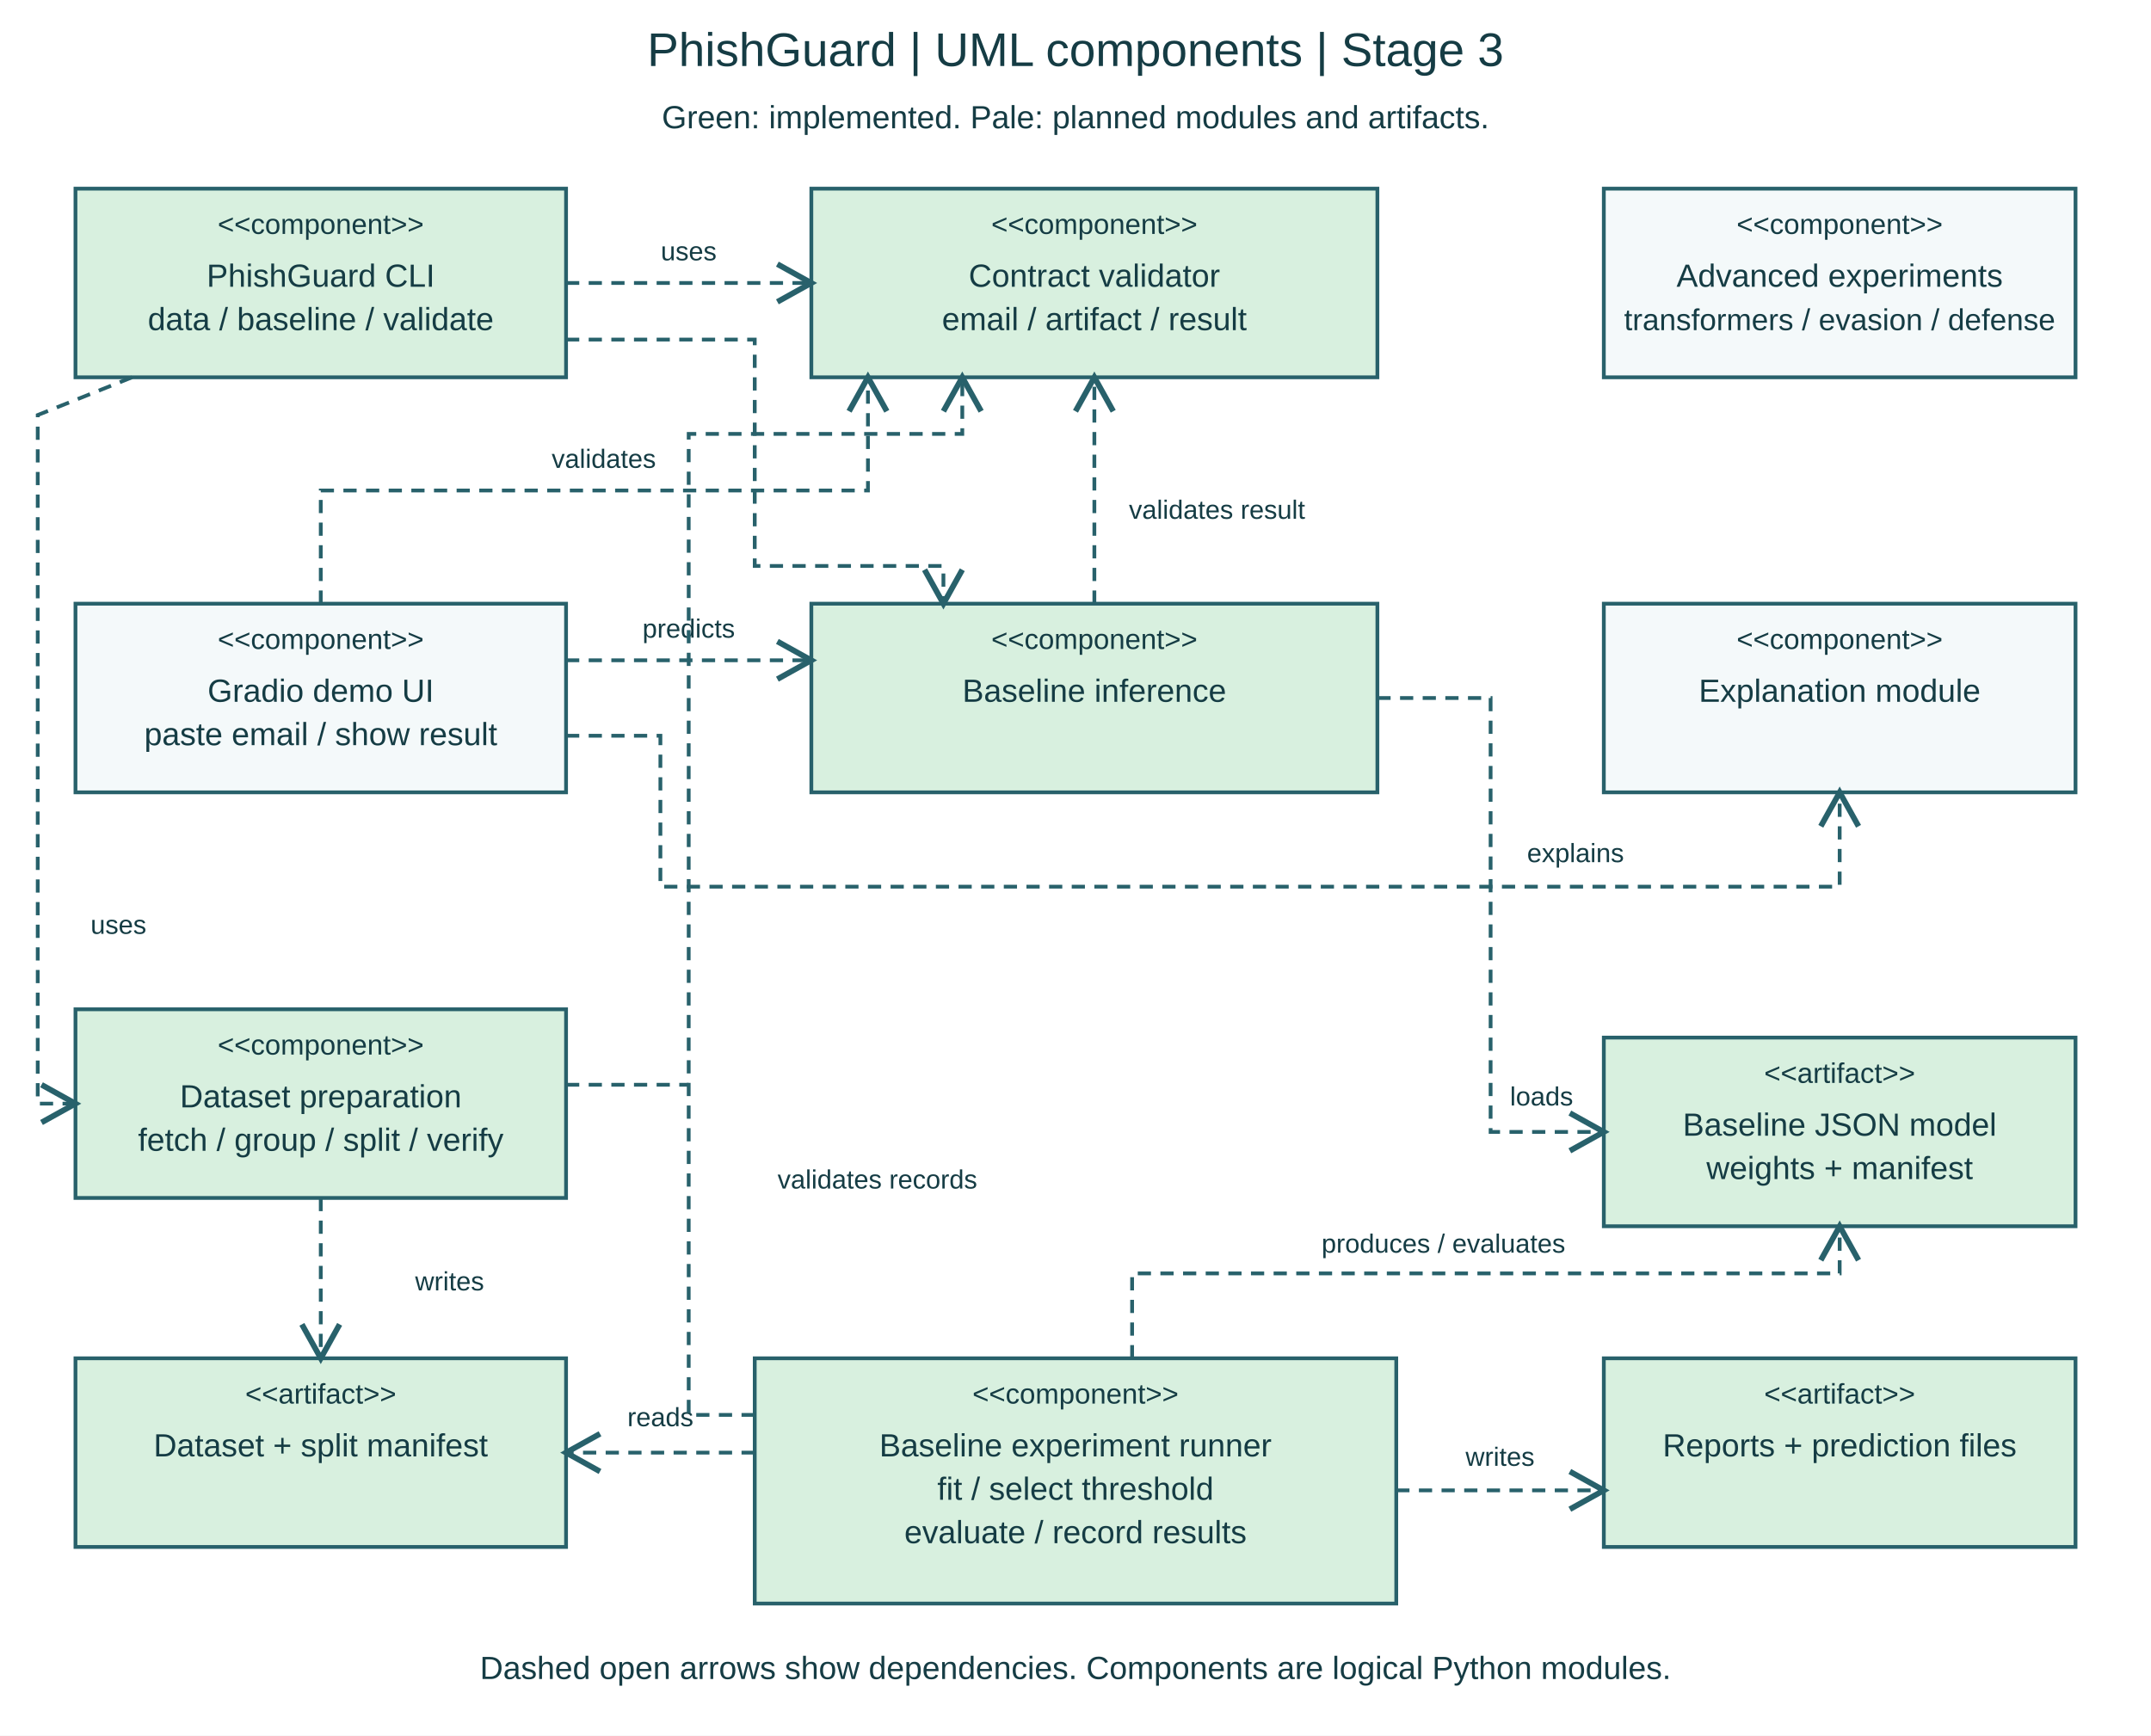
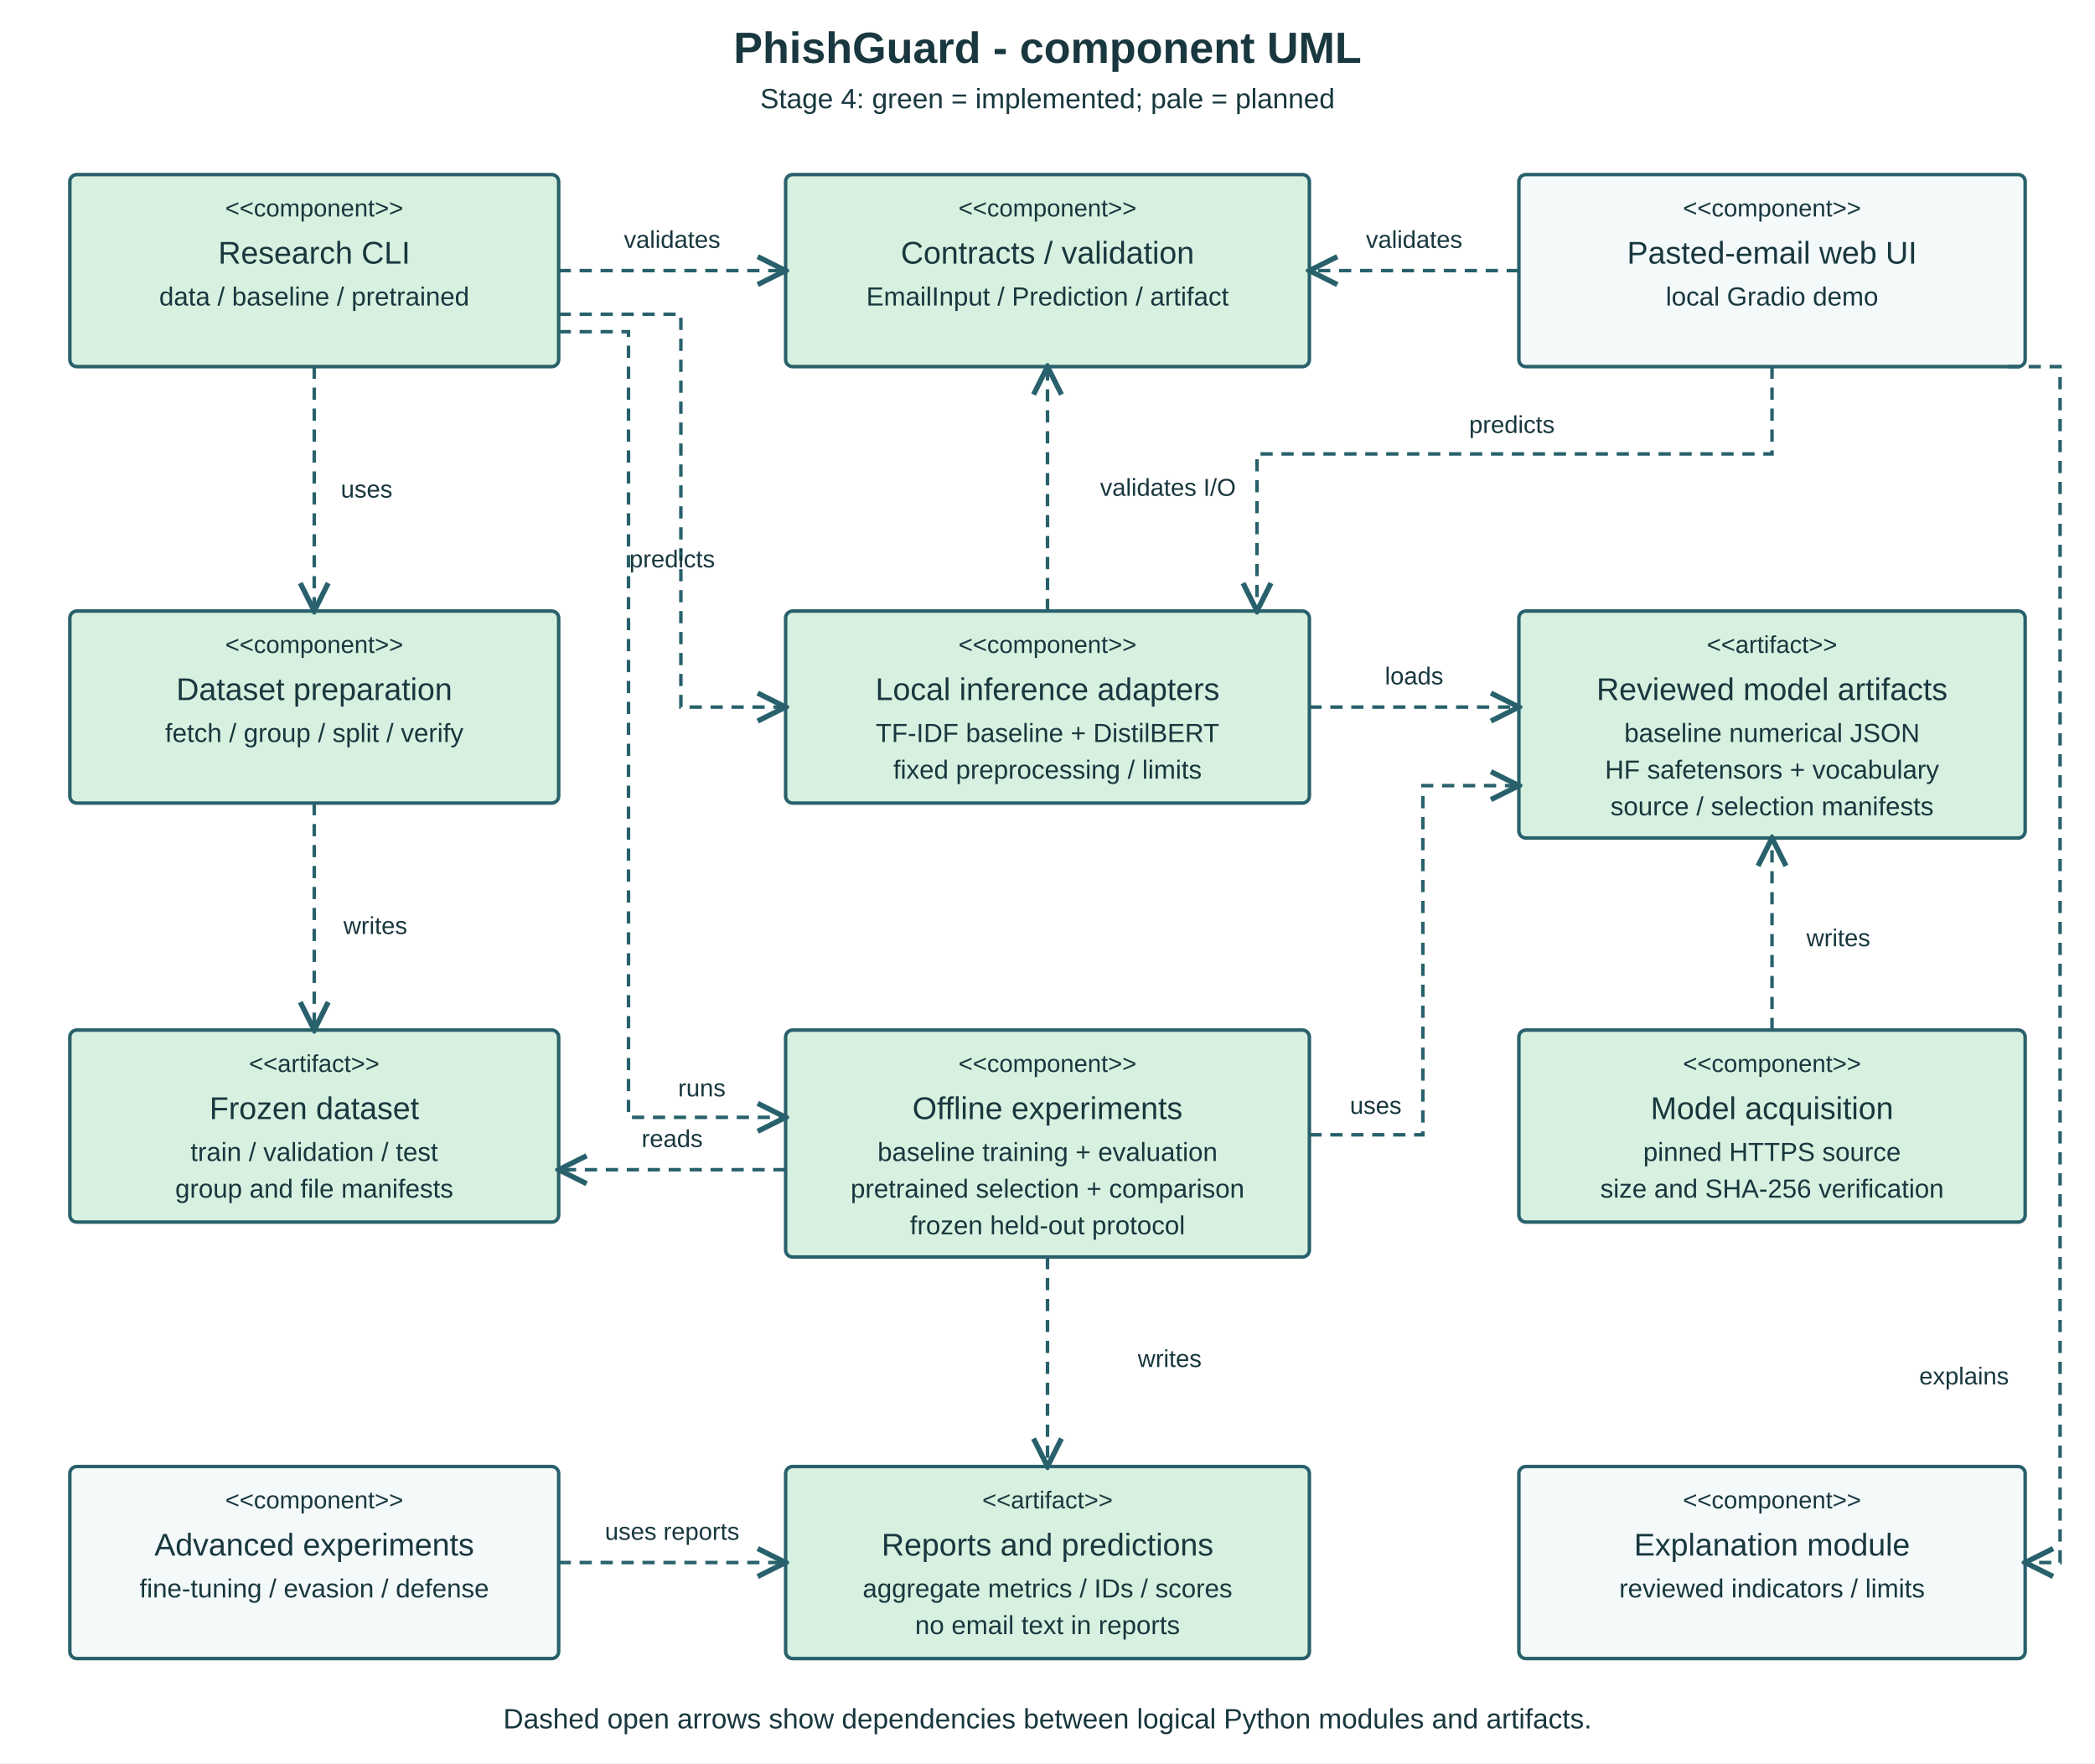
- <svg xmlns="http://www.w3.org/2000/svg" width="1140" height="920" viewBox="0 0 1140 920">
+ <svg xmlns="http://www.w3.org/2000/svg" width="1200" height="1010" viewBox="0 0 1200 1010">
  <defs>
-     <marker id="open" markerWidth="12" markerHeight="12" refX="10" refY="6" orient="auto">
-       <path d="M1 1 L10 6 L1 11" fill="none" stroke="#28616b" stroke-width="1.5" />
+     <marker id="open" markerWidth="10" markerHeight="10" refX="9" refY="5" orient="auto">
+       <path d="M1 1 L9 5 L1 9" fill="none" stroke="#28616b" stroke-width="1.5" />
    </marker>
  </defs>
-   <rect width="1140" height="920" fill="white" />
-   <g font-family="Segoe UI,Arial,sans-serif" fill="#153c44">
-     <text x="570" y="35" text-anchor="middle" font-size="25">PhishGuard | UML components | Stage 3</text>
-     <text x="570" y="68" text-anchor="middle" font-size="17">Green: implemented. Pale: planned modules and artifacts.</text>
-     <rect x="40" y="100" width="260" height="100" fill="#d8f0df" stroke="#28616b" stroke-width="2" />
-     <text x="170.0" y="124" text-anchor="middle" font-size="15">&lt;&lt;component&gt;&gt;</text>
-     <text x="170.0" y="152" text-anchor="middle" font-size="17">PhishGuard CLI</text>
-     <text x="170.0" y="175" text-anchor="middle" font-size="17">data / baseline / validate</text>
-     <rect x="430" y="100" width="300" height="100" fill="#d8f0df" stroke="#28616b" stroke-width="2" />
-     <text x="580.0" y="124" text-anchor="middle" font-size="15">&lt;&lt;component&gt;&gt;</text>
-     <text x="580.0" y="152" text-anchor="middle" font-size="17">Contract validator</text>
-     <text x="580.0" y="175" text-anchor="middle" font-size="17">email / artifact / result</text>
-     <polyline points="300,150 430,150" fill="none" stroke="#28616b" stroke-width="2" stroke-dasharray="7 5" marker-end="url(#open)" />
-     <text x="365" y="138" text-anchor="middle" font-size="14">uses</text>
-     <rect x="40" y="320" width="260" height="100" fill="#f4f9fa" stroke="#28616b" stroke-width="2" />
-     <text x="170.0" y="344" text-anchor="middle" font-size="15">&lt;&lt;component&gt;&gt;</text>
-     <text x="170.0" y="372" text-anchor="middle" font-size="17">Gradio demo UI</text>
-     <text x="170.0" y="395" text-anchor="middle" font-size="17">paste email / show result</text>
-     <rect x="430" y="320" width="300" height="100" fill="#d8f0df" stroke="#28616b" stroke-width="2" />
-     <text x="580.0" y="344" text-anchor="middle" font-size="15">&lt;&lt;component&gt;&gt;</text>
-     <text x="580.0" y="372" text-anchor="middle" font-size="17">Baseline inference</text>
-     <rect x="850" y="320" width="250" height="100" fill="#f4f9fa" stroke="#28616b" stroke-width="2" />
-     <text x="975.0" y="344" text-anchor="middle" font-size="15">&lt;&lt;component&gt;&gt;</text>
-     <text x="975.0" y="372" text-anchor="middle" font-size="17">Explanation module</text>
-     <polyline points="300,350 430,350" fill="none" stroke="#28616b" stroke-width="2" stroke-dasharray="7 5" marker-end="url(#open)" />
-     <text x="365" y="338" text-anchor="middle" font-size="14">predicts</text>
-     <polyline points="300,390 350,390 350,470 975,470 975,420" fill="none" stroke="#28616b" stroke-width="2" stroke-dasharray="7 5" marker-end="url(#open)" />
-     <text x="835" y="457" text-anchor="middle" font-size="14">explains</text>
-     <polyline points="170,320 170,260 460,260 460,200" fill="none" stroke="#28616b" stroke-width="2" stroke-dasharray="7 5" marker-end="url(#open)" />
-     <text x="320" y="248" text-anchor="middle" font-size="14">validates</text>
-     <polyline points="580,320 580,200" fill="none" stroke="#28616b" stroke-width="2" stroke-dasharray="7 5" marker-end="url(#open)" />
-     <text x="645" y="275" text-anchor="middle" font-size="14">validates result</text>
-     <rect x="850" y="550" width="250" height="100" fill="#d8f0df" stroke="#28616b" stroke-width="2" />
-     <text x="975.0" y="574" text-anchor="middle" font-size="15">&lt;&lt;artifact&gt;&gt;</text>
-     <text x="975.0" y="602" text-anchor="middle" font-size="17">Baseline JSON model</text>
-     <text x="975.0" y="625" text-anchor="middle" font-size="17">weights + manifest</text>
-     <polyline points="730,370 790,370 790,600 850,600" fill="none" stroke="#28616b" stroke-width="2" stroke-dasharray="7 5" marker-end="url(#open)" />
-     <text x="817" y="586" text-anchor="middle" font-size="14">loads</text>
-     <rect x="400" y="720" width="340" height="130" fill="#d8f0df" stroke="#28616b" stroke-width="2" />
-     <text x="570.0" y="744" text-anchor="middle" font-size="15">&lt;&lt;component&gt;&gt;</text>
-     <text x="570.0" y="772" text-anchor="middle" font-size="17">Baseline experiment runner</text>
-     <text x="570.0" y="795" text-anchor="middle" font-size="17">fit / select threshold</text>
-     <text x="570.0" y="818" text-anchor="middle" font-size="17">evaluate / record results</text>
-     <rect x="40" y="720" width="260" height="100" fill="#d8f0df" stroke="#28616b" stroke-width="2" />
-     <text x="170.0" y="744" text-anchor="middle" font-size="15">&lt;&lt;artifact&gt;&gt;</text>
-     <text x="170.0" y="772" text-anchor="middle" font-size="17">Dataset + split manifest</text>
-     <rect x="850" y="720" width="250" height="100" fill="#d8f0df" stroke="#28616b" stroke-width="2" />
-     <text x="975.0" y="744" text-anchor="middle" font-size="15">&lt;&lt;artifact&gt;&gt;</text>
-     <text x="975.0" y="772" text-anchor="middle" font-size="17">Reports + prediction files</text>
-     <polyline points="400,770 300,770" fill="none" stroke="#28616b" stroke-width="2" stroke-dasharray="7 5" marker-end="url(#open)" />
-     <text x="350" y="756" text-anchor="middle" font-size="14">reads</text>
-     <polyline points="740,790 850,790" fill="none" stroke="#28616b" stroke-width="2" stroke-dasharray="7 5" marker-end="url(#open)" />
-     <text x="795" y="777" text-anchor="middle" font-size="14">writes</text>
-     <polyline points="600,720 600,675 975,675 975,650" fill="none" stroke="#28616b" stroke-width="2" stroke-dasharray="7 5" marker-end="url(#open)" />
-     <text x="765" y="664" text-anchor="middle" font-size="14">produces / evaluates</text>
-     <polyline points="400,750 365,750 365,230 510,230 510,200" fill="none" stroke="#28616b" stroke-width="2" stroke-dasharray="7 5" marker-end="url(#open)" />
-     <text x="465" y="630" text-anchor="middle" font-size="14">validates records</text>
-     <rect x="40" y="535" width="260" height="100" fill="#d8f0df" stroke="#28616b" stroke-width="2" />
-     <text x="170" y="559" text-anchor="middle" font-size="15">&lt;&lt;component&gt;&gt;</text>
-     <text x="170" y="587" text-anchor="middle" font-size="17">Dataset preparation</text>
-     <text x="170" y="610" text-anchor="middle" font-size="17">fetch / group / split / verify</text>
-     <polyline points="170,635 170,720" fill="none" stroke="#28616b" stroke-width="2" stroke-dasharray="7 5" marker-end="url(#open)" />
-     <text x="220" y="684" font-size="14">writes</text>
-     <polyline points="70,200 20,220 20,585 40,585" fill="none" stroke="#28616b" stroke-width="2" stroke-dasharray="7 5" marker-end="url(#open)" />
-     <text x="48" y="495" font-size="14">uses</text>
-     <polyline points="300,575 365,575" fill="none" stroke="#28616b" stroke-width="2" stroke-dasharray="7 5" />
-     <rect x="850" y="100" width="250" height="100" fill="#f4f9fa" stroke="#28616b" stroke-width="2" />
-     <text x="975" y="124" text-anchor="middle" font-size="15">&lt;&lt;component&gt;&gt;</text>
-     <text x="975" y="152" text-anchor="middle" font-size="17">Advanced experiments</text>
-     <text x="975" y="175" text-anchor="middle" font-size="16">transformers / evasion / defense</text>
-     <polyline points="300,180 400,180 400,300 500,300 500,320" fill="none" stroke="#28616b" stroke-width="2" stroke-dasharray="7 5" marker-end="url(#open)" />
-     <text x="570" y="890" text-anchor="middle" font-size="17">Dashed open arrows show dependencies. Components are logical Python modules.</text>
+   <rect width="1200" height="1010" fill="white" />
+   <g font-family="Arial,sans-serif" fill="#18373e">
+     <text x="600" y="36" text-anchor="middle" font-size="25" font-weight="bold">PhishGuard - component UML</text>
+     <text x="600" y="62" text-anchor="middle" font-size="16">Stage 4: green = implemented; pale = planned</text>
+     <rect x="40" y="100" width="280" height="110" rx="4" fill="#d8f0df" stroke="#28616b" stroke-width="2" />
+     <text x="180.0" y="124" text-anchor="middle" font-size="14">&lt;&lt;component&gt;&gt;</text>
+     <text x="180.0" y="151" text-anchor="middle" font-size="18">Research CLI</text>
+     <text x="180.0" y="175" text-anchor="middle" font-size="15">data / baseline / pretrained</text>
+     <rect x="450" y="100" width="300" height="110" rx="4" fill="#d8f0df" stroke="#28616b" stroke-width="2" />
+     <text x="600.0" y="124" text-anchor="middle" font-size="14">&lt;&lt;component&gt;&gt;</text>
+     <text x="600.0" y="151" text-anchor="middle" font-size="18">Contracts / validation</text>
+     <text x="600.0" y="175" text-anchor="middle" font-size="15">EmailInput / Prediction / artifact</text>
+     <rect x="870" y="100" width="290" height="110" rx="4" fill="#f4f9fa" stroke="#28616b" stroke-width="2" />
+     <text x="1015.0" y="124" text-anchor="middle" font-size="14">&lt;&lt;component&gt;&gt;</text>
+     <text x="1015.0" y="151" text-anchor="middle" font-size="18">Pasted-email web UI</text>
+     <text x="1015.0" y="175" text-anchor="middle" font-size="15">local Gradio demo</text>
+     <rect x="40" y="350" width="280" height="110" rx="4" fill="#d8f0df" stroke="#28616b" stroke-width="2" />
+     <text x="180.0" y="374" text-anchor="middle" font-size="14">&lt;&lt;component&gt;&gt;</text>
+     <text x="180.0" y="401" text-anchor="middle" font-size="18">Dataset preparation</text>
+     <text x="180.0" y="425" text-anchor="middle" font-size="15">fetch / group / split / verify</text>
+     <rect x="450" y="350" width="300" height="110" rx="4" fill="#d8f0df" stroke="#28616b" stroke-width="2" />
+     <text x="600.0" y="374" text-anchor="middle" font-size="14">&lt;&lt;component&gt;&gt;</text>
+     <text x="600.0" y="401" text-anchor="middle" font-size="18">Local inference adapters</text>
+     <text x="600.0" y="425" text-anchor="middle" font-size="15">TF-IDF baseline + DistilBERT</text>
+     <text x="600.0" y="446" text-anchor="middle" font-size="15">fixed preprocessing / limits</text>
+     <rect x="870" y="350" width="290" height="130" rx="4" fill="#d8f0df" stroke="#28616b" stroke-width="2" />
+     <text x="1015.0" y="374" text-anchor="middle" font-size="14">&lt;&lt;artifact&gt;&gt;</text>
+     <text x="1015.0" y="401" text-anchor="middle" font-size="18">Reviewed model artifacts</text>
+     <text x="1015.0" y="425" text-anchor="middle" font-size="15">baseline numerical JSON</text>
+     <text x="1015.0" y="446" text-anchor="middle" font-size="15">HF safetensors + vocabulary</text>
+     <text x="1015.0" y="467" text-anchor="middle" font-size="15">source / selection manifests</text>
+     <rect x="40" y="590" width="280" height="110" rx="4" fill="#d8f0df" stroke="#28616b" stroke-width="2" />
+     <text x="180.0" y="614" text-anchor="middle" font-size="14">&lt;&lt;artifact&gt;&gt;</text>
+     <text x="180.0" y="641" text-anchor="middle" font-size="18">Frozen dataset</text>
+     <text x="180.0" y="665" text-anchor="middle" font-size="15">train / validation / test</text>
+     <text x="180.0" y="686" text-anchor="middle" font-size="15">group and file manifests</text>
+     <rect x="450" y="590" width="300" height="130" rx="4" fill="#d8f0df" stroke="#28616b" stroke-width="2" />
+     <text x="600.0" y="614" text-anchor="middle" font-size="14">&lt;&lt;component&gt;&gt;</text>
+     <text x="600.0" y="641" text-anchor="middle" font-size="18">Offline experiments</text>
+     <text x="600.0" y="665" text-anchor="middle" font-size="15">baseline training + evaluation</text>
+     <text x="600.0" y="686" text-anchor="middle" font-size="15">pretrained selection + comparison</text>
+     <text x="600.0" y="707" text-anchor="middle" font-size="15">frozen held-out protocol</text>
+     <rect x="870" y="590" width="290" height="110" rx="4" fill="#d8f0df" stroke="#28616b" stroke-width="2" />
+     <text x="1015.0" y="614" text-anchor="middle" font-size="14">&lt;&lt;component&gt;&gt;</text>
+     <text x="1015.0" y="641" text-anchor="middle" font-size="18">Model acquisition</text>
+     <text x="1015.0" y="665" text-anchor="middle" font-size="15">pinned HTTPS source</text>
+     <text x="1015.0" y="686" text-anchor="middle" font-size="15">size and SHA-256 verification</text>
+     <rect x="40" y="840" width="280" height="110" rx="4" fill="#f4f9fa" stroke="#28616b" stroke-width="2" />
+     <text x="180.0" y="864" text-anchor="middle" font-size="14">&lt;&lt;component&gt;&gt;</text>
+     <text x="180.0" y="891" text-anchor="middle" font-size="18">Advanced experiments</text>
+     <text x="180.0" y="915" text-anchor="middle" font-size="15">fine-tuning / evasion / defense</text>
+     <rect x="450" y="840" width="300" height="110" rx="4" fill="#d8f0df" stroke="#28616b" stroke-width="2" />
+     <text x="600.0" y="864" text-anchor="middle" font-size="14">&lt;&lt;artifact&gt;&gt;</text>
+     <text x="600.0" y="891" text-anchor="middle" font-size="18">Reports and predictions</text>
+     <text x="600.0" y="915" text-anchor="middle" font-size="15">aggregate metrics / IDs / scores</text>
+     <text x="600.0" y="936" text-anchor="middle" font-size="15">no email text in reports</text>
+     <rect x="870" y="840" width="290" height="110" rx="4" fill="#f4f9fa" stroke="#28616b" stroke-width="2" />
+     <text x="1015.0" y="864" text-anchor="middle" font-size="14">&lt;&lt;component&gt;&gt;</text>
+     <text x="1015.0" y="891" text-anchor="middle" font-size="18">Explanation module</text>
+     <text x="1015.0" y="915" text-anchor="middle" font-size="15">reviewed indicators / limits</text>
+     <polyline points="320,155 450,155" fill="none" stroke="#28616b" stroke-width="2" stroke-dasharray="7 5" marker-end="url(#open)" />
+     <text x="385" y="142" text-anchor="middle" font-size="14">validates</text>
+     <polyline points="870,155 750,155" fill="none" stroke="#28616b" stroke-width="2" stroke-dasharray="7 5" marker-end="url(#open)" />
+     <text x="810" y="142" text-anchor="middle" font-size="14">validates</text>
+     <polyline points="600,350 600,210" fill="none" stroke="#28616b" stroke-width="2" stroke-dasharray="7 5" marker-end="url(#open)" />
+     <text x="669" y="284" text-anchor="middle" font-size="14">validates I/O</text>
+     <polyline points="320,180 390,180 390,405 450,405" fill="none" stroke="#28616b" stroke-width="2" stroke-dasharray="7 5" marker-end="url(#open)" />
+     <text x="385" y="325" text-anchor="middle" font-size="14">predicts</text>
+     <polyline points="180,210 180,350" fill="none" stroke="#28616b" stroke-width="2" stroke-dasharray="7 5" marker-end="url(#open)" />
+     <text x="210" y="285" text-anchor="middle" font-size="14">uses</text>
+     <polyline points="180,460 180,590" fill="none" stroke="#28616b" stroke-width="2" stroke-dasharray="7 5" marker-end="url(#open)" />
+     <text x="215" y="535" text-anchor="middle" font-size="14">writes</text>
+     <polyline points="320,190 360,190 360,640 450,640" fill="none" stroke="#28616b" stroke-width="2" stroke-dasharray="7 5" marker-end="url(#open)" />
+     <text x="402" y="628" text-anchor="middle" font-size="14">runs</text>
+     <polyline points="450,670 320,670" fill="none" stroke="#28616b" stroke-width="2" stroke-dasharray="7 5" marker-end="url(#open)" />
+     <text x="385" y="657" text-anchor="middle" font-size="14">reads</text>
+     <polyline points="600,720 600,840" fill="none" stroke="#28616b" stroke-width="2" stroke-dasharray="7 5" marker-end="url(#open)" />
+     <text x="670" y="783" text-anchor="middle" font-size="14">writes</text>
+     <polyline points="750,405 870,405" fill="none" stroke="#28616b" stroke-width="2" stroke-dasharray="7 5" marker-end="url(#open)" />
+     <text x="810" y="392" text-anchor="middle" font-size="14">loads</text>
+     <polyline points="1015,590 1015,480" fill="none" stroke="#28616b" stroke-width="2" stroke-dasharray="7 5" marker-end="url(#open)" />
+     <text x="1053" y="542" text-anchor="middle" font-size="14">writes</text>
+     <polyline points="750,650 815,650 815,450 870,450" fill="none" stroke="#28616b" stroke-width="2" stroke-dasharray="7 5" marker-end="url(#open)" />
+     <text x="788" y="638" text-anchor="middle" font-size="14">uses</text>
+     <polyline points="1015,210 1015,260 720,260 720,350" fill="none" stroke="#28616b" stroke-width="2" stroke-dasharray="7 5" marker-end="url(#open)" />
+     <text x="866" y="248" text-anchor="middle" font-size="14">predicts</text>
+     <polyline points="1150,210 1180,210 1180,895 1160,895" fill="none" stroke="#28616b" stroke-width="2" stroke-dasharray="7 5" marker-end="url(#open)" />
+     <text x="1125" y="793" text-anchor="middle" font-size="14">explains</text>
+     <polyline points="320,895 450,895" fill="none" stroke="#28616b" stroke-width="2" stroke-dasharray="7 5" marker-end="url(#open)" />
+     <text x="385" y="882" text-anchor="middle" font-size="14">uses reports</text>
+     <text x="600" y="990" text-anchor="middle" font-size="16">Dashed open arrows show dependencies between logical Python modules and artifacts.</text>
  </g>
</svg>
